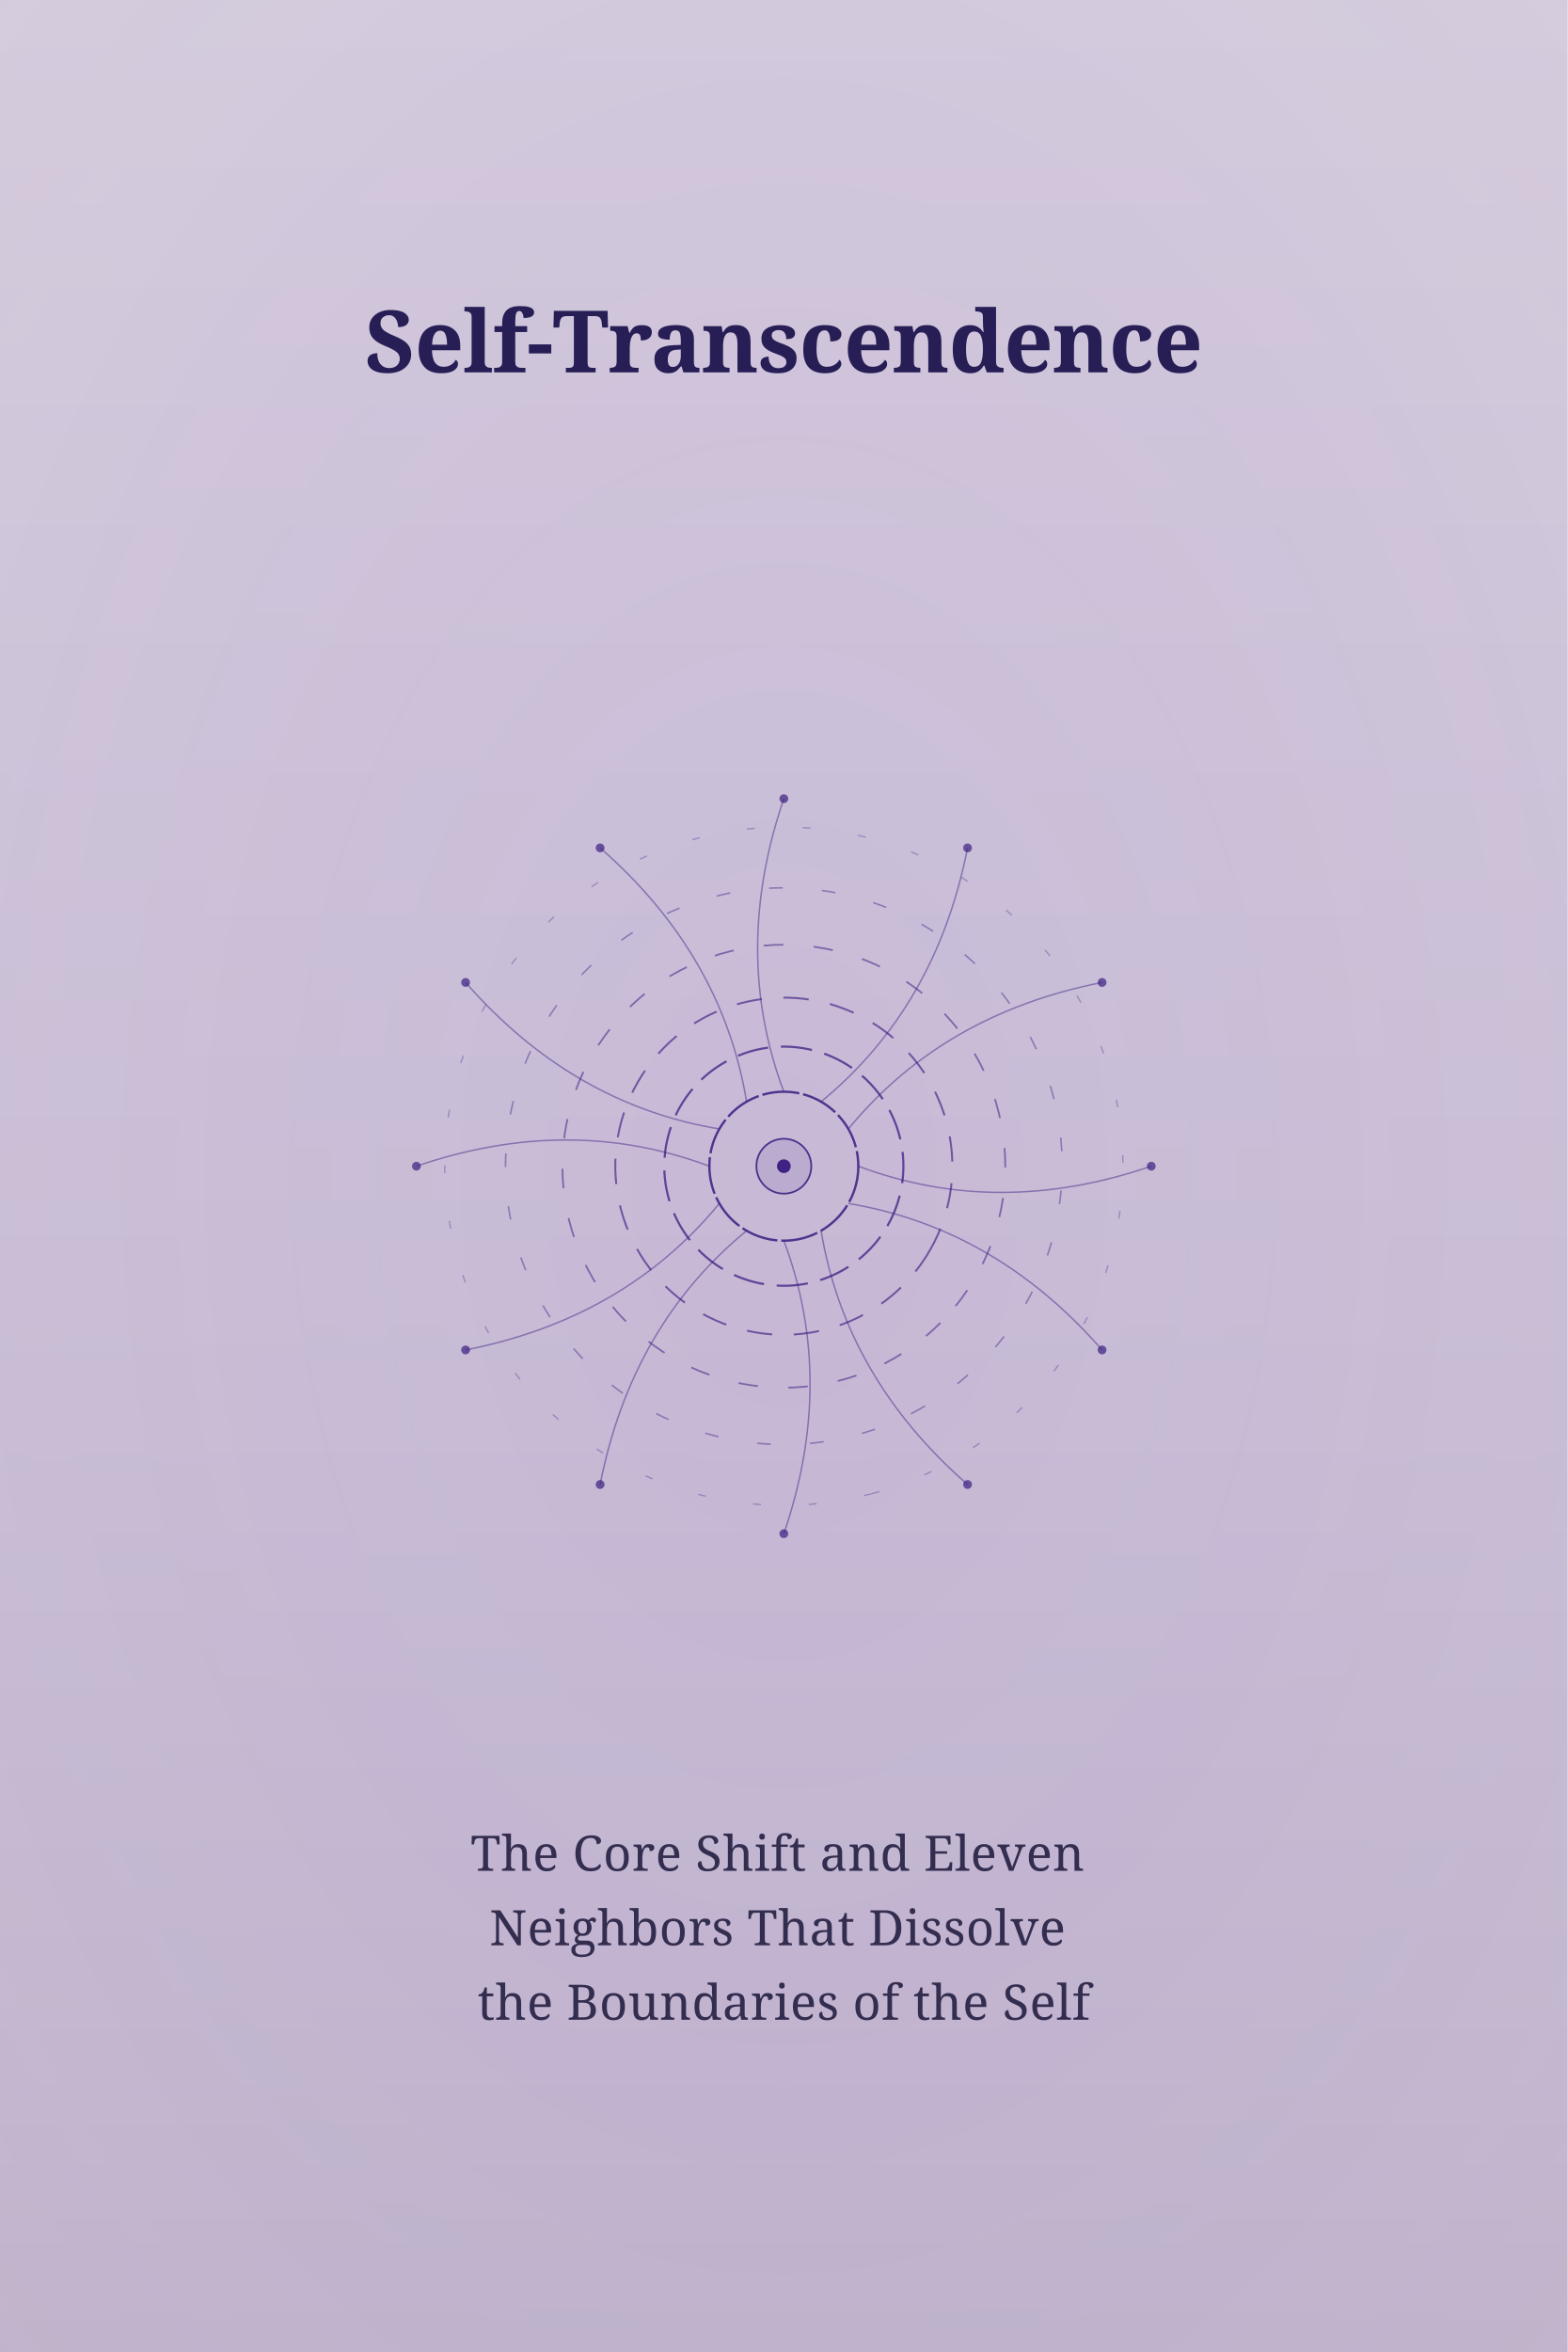
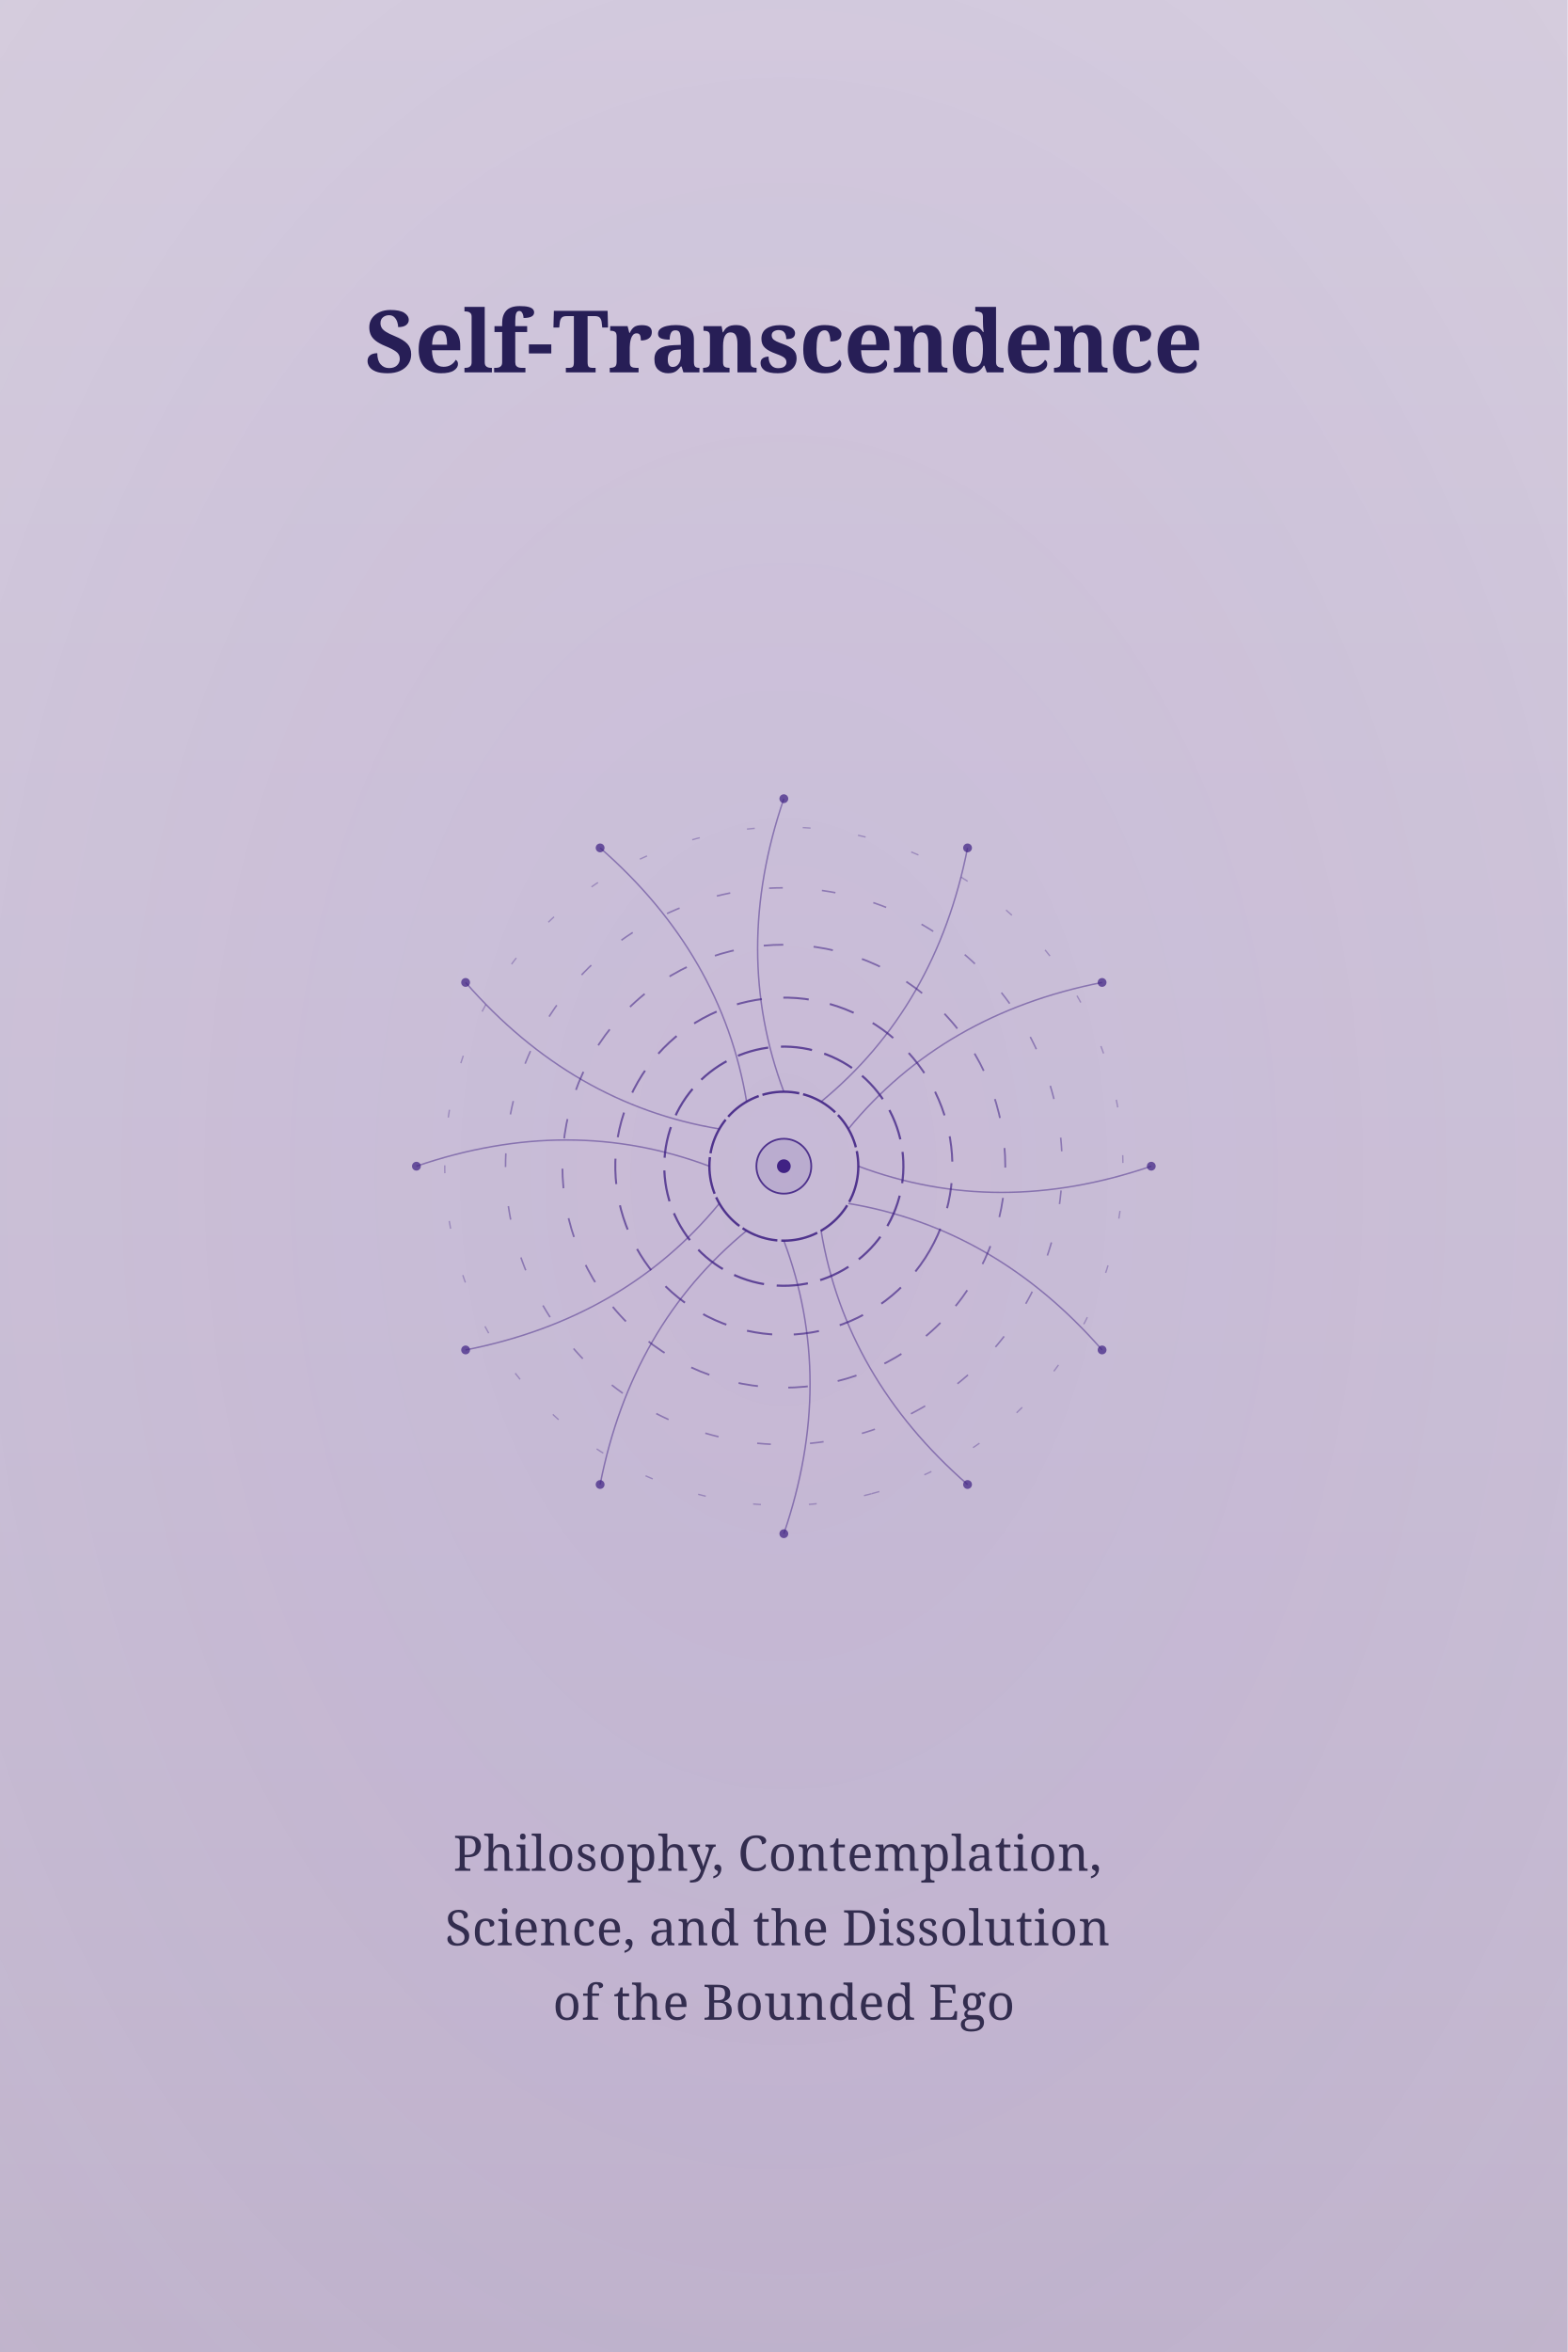
<svg xmlns="http://www.w3.org/2000/svg" viewBox="0 0 1600 2400" width="100%" height="100%">
  <defs>
    <linearGradient id="bg-self-transcendence" x1="0%" y1="0%" x2="0%" y2="100%">
      <stop offset="0%" stop-color="#d5cddd" />
      <stop offset="60%" stop-color="#cbc1d5" />
      <stop offset="100%" stop-color="#c1b5cc" />
    </linearGradient>
    <radialGradient id="halo-self-transcendence" cx="50%" cy="50%" r="75%">
      <stop offset="0%" stop-color="#6d28d9" stop-opacity="0.06" />
      <stop offset="55%" stop-color="#6d28d9" stop-opacity="0.03" />
      <stop offset="100%" stop-color="#6d28d9" stop-opacity="0.00" />
    </radialGradient>
  </defs>
  <rect width="1600" height="2400" fill="url(#bg-self-transcendence)" />
  <rect width="1600" height="2400" fill="url(#halo-self-transcendence)" />
  <g text-anchor="middle">
    <text x="800" y="380" font-family="'Literata', Georgia, serif" font-size="88" font-weight="700" letter-spacing="-0.01em" fill="#271e56">Self-Transcendence</text>
  </g>
  <g class="emblem-open-horizon" transform="translate(0, -210)">
    <circle cx="800" cy="1400" r="76" stroke="#402284" stroke-width="2.4" stroke-dasharray="38,4" transform="rotate(0 800 1400)" fill="none" opacity="0.88" />
    <circle cx="800" cy="1400" r="122" stroke="#402284" stroke-width="2.2" stroke-dasharray="32,13" transform="rotate(15 800 1400)" fill="none" opacity="0.77" />
    <circle cx="800" cy="1400" r="172" stroke="#402284" stroke-width="2.0" stroke-dasharray="26,22" transform="rotate(30 800 1400)" fill="none" opacity="0.66" />
    <circle cx="800" cy="1400" r="226" stroke="#402284" stroke-width="1.8" stroke-dasharray="20,31" transform="rotate(45 800 1400)" fill="none" opacity="0.55" />
    <circle cx="800" cy="1400" r="284" stroke="#402284" stroke-width="1.6" stroke-dasharray="14,40" transform="rotate(60 800 1400)" fill="none" opacity="0.44" />
    <circle cx="800" cy="1400" r="346" stroke="#402284" stroke-width="1.4" stroke-dasharray="8,49" transform="rotate(75 800 1400)" fill="none" opacity="0.33" />
    <path d="M 876.0 1400.0 Q 1018.6 1453.5 1175.0 1400.0" stroke="#402284" stroke-width="1.5" fill="none" opacity="0.48" />
    <circle cx="1175.0" cy="1400.0" r="4.5" fill="#402284" opacity="0.72" />
    <path d="M 865.8 1438.0 Q 1016.0 1463.0 1124.8 1587.5" stroke="#402284" stroke-width="1.5" fill="none" opacity="0.48" />
    <circle cx="1124.8" cy="1587.5" r="4.5" fill="#402284" opacity="0.72" />
    <path d="M 838.0 1465.8 Q 863.0 1616.0 987.5 1724.8" stroke="#402284" stroke-width="1.5" fill="none" opacity="0.48" />
    <circle cx="987.5" cy="1724.8" r="4.5" fill="#402284" opacity="0.72" />
    <path d="M 800.0 1476.0 Q 853.5 1618.6 800.0 1775.0" stroke="#402284" stroke-width="1.5" fill="none" opacity="0.48" />
    <circle cx="800.0" cy="1775.0" r="4.5" fill="#402284" opacity="0.72" />
    <path d="M 762.0 1465.8 Q 644.4 1562.5 612.5 1724.8" stroke="#402284" stroke-width="1.5" fill="none" opacity="0.48" />
    <circle cx="612.5" cy="1724.8" r="4.5" fill="#402284" opacity="0.72" />
    <path d="M 734.2 1438.0 Q 637.5 1555.6 475.2 1587.5" stroke="#402284" stroke-width="1.5" fill="none" opacity="0.48" />
    <circle cx="475.2" cy="1587.5" r="4.5" fill="#402284" opacity="0.72" />
    <path d="M 724.0 1400.0 Q 581.4 1346.5 425.0 1400.0" stroke="#402284" stroke-width="1.5" fill="none" opacity="0.48" />
    <circle cx="425.0" cy="1400.0" r="4.5" fill="#402284" opacity="0.72" />
    <path d="M 734.2 1362.0 Q 584.0 1337.0 475.2 1212.5" stroke="#402284" stroke-width="1.5" fill="none" opacity="0.48" />
    <circle cx="475.2" cy="1212.5" r="4.5" fill="#402284" opacity="0.72" />
    <path d="M 762.0 1334.2 Q 737.0 1184.0 612.5 1075.2" stroke="#402284" stroke-width="1.5" fill="none" opacity="0.48" />
    <circle cx="612.5" cy="1075.2" r="4.5" fill="#402284" opacity="0.72" />
    <path d="M 800.0 1324.0 Q 746.5 1181.4 800.0 1025.0" stroke="#402284" stroke-width="1.5" fill="none" opacity="0.48" />
    <circle cx="800.0" cy="1025.0" r="4.5" fill="#402284" opacity="0.72" />
    <path d="M 838.0 1334.2 Q 955.6 1237.5 987.5 1075.2" stroke="#402284" stroke-width="1.5" fill="none" opacity="0.48" />
    <circle cx="987.5" cy="1075.2" r="4.5" fill="#402284" opacity="0.72" />
    <path d="M 865.8 1362.0 Q 962.5 1244.4 1124.8 1212.5" stroke="#402284" stroke-width="1.5" fill="none" opacity="0.48" />
    <circle cx="1124.8" cy="1212.5" r="4.5" fill="#402284" opacity="0.72" />
    <circle cx="800" cy="1400" r="28" stroke="#402284" stroke-width="1.8" fill="#402284" fill-opacity="0.10" opacity="0.90" />
    <circle cx="800" cy="1400" r="7" fill="#402284" />
  </g>
  <g text-anchor="middle">
    <text x="800" y="1909" font-family="'Literata', Georgia, serif" font-size="50" font-weight="400" letter-spacing="0.01em" fill="#332d4f">
-       <tspan x="800" dy="0">The Core Shift and Eleven</tspan>
-       <tspan x="800" dy="76">Neighbors That Dissolve</tspan>
-       <tspan x="800" dy="76">the Boundaries of the Self</tspan>
+       <tspan x="800" dy="0">Philosophy, Contemplation,</tspan>
+       <tspan x="800" dy="76">Science, and the Dissolution</tspan>
+       <tspan x="800" dy="76">of the Bounded Ego</tspan>
    </text>
  </g>
</svg>
